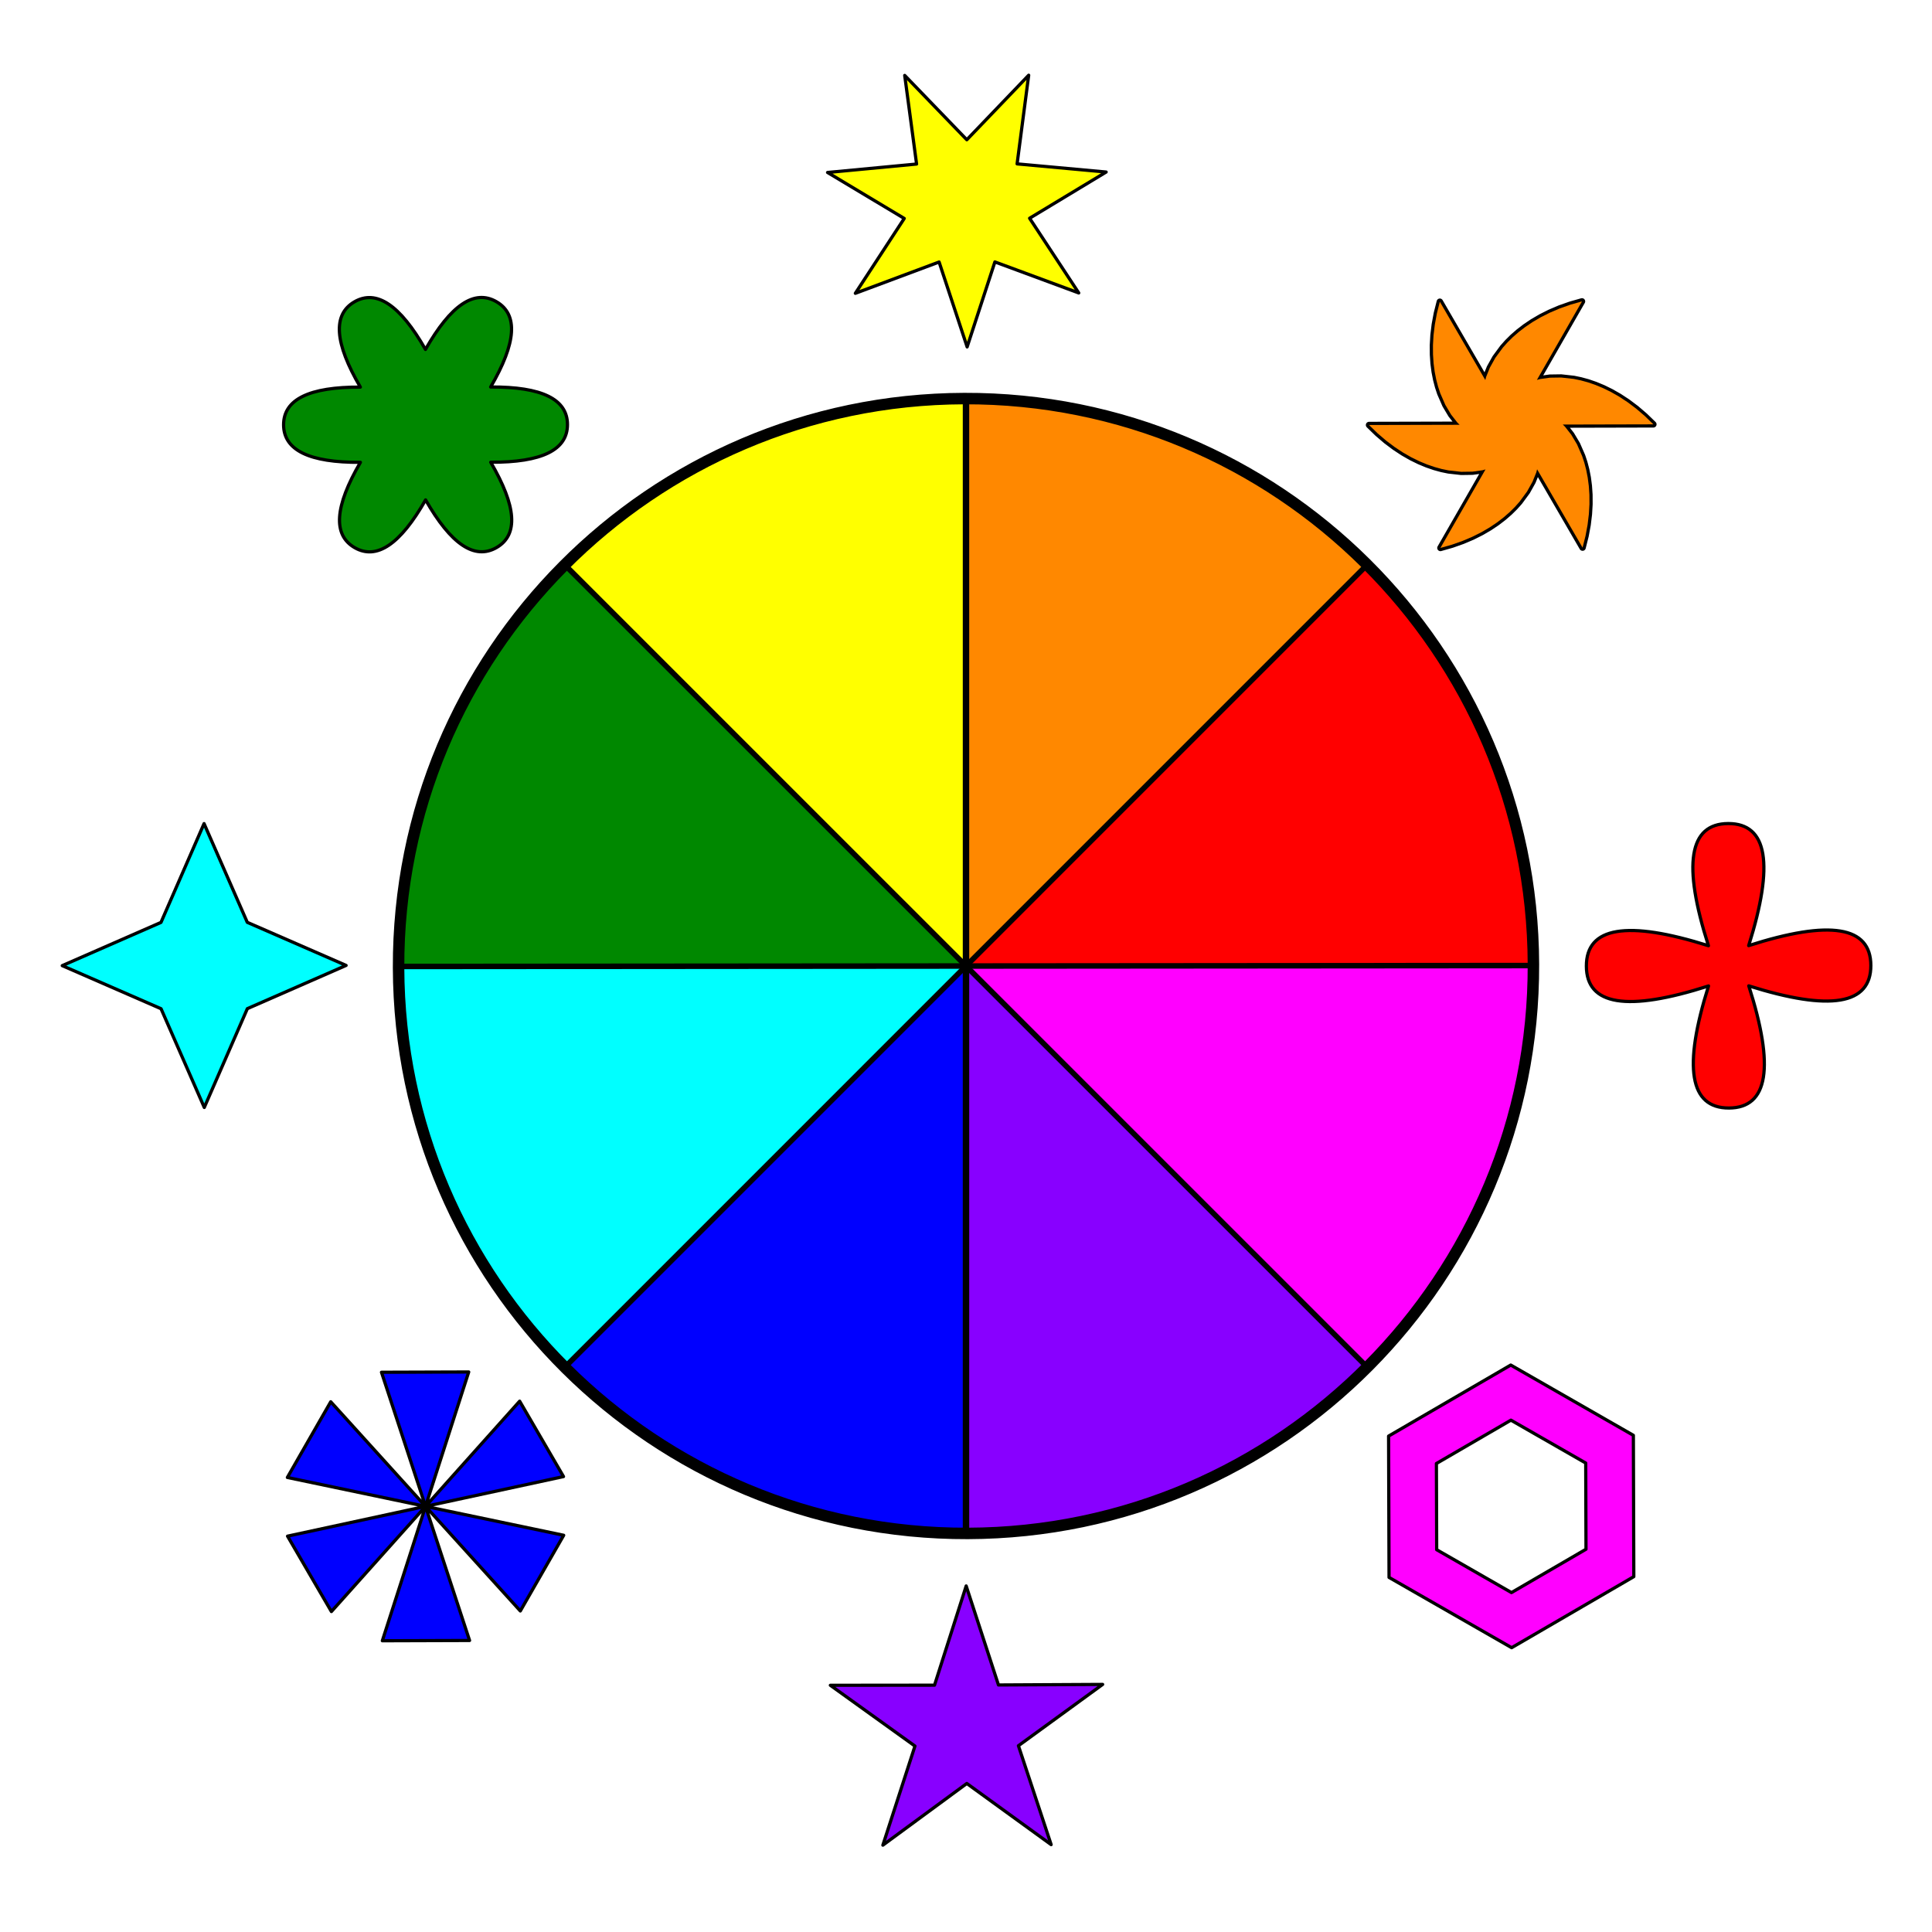
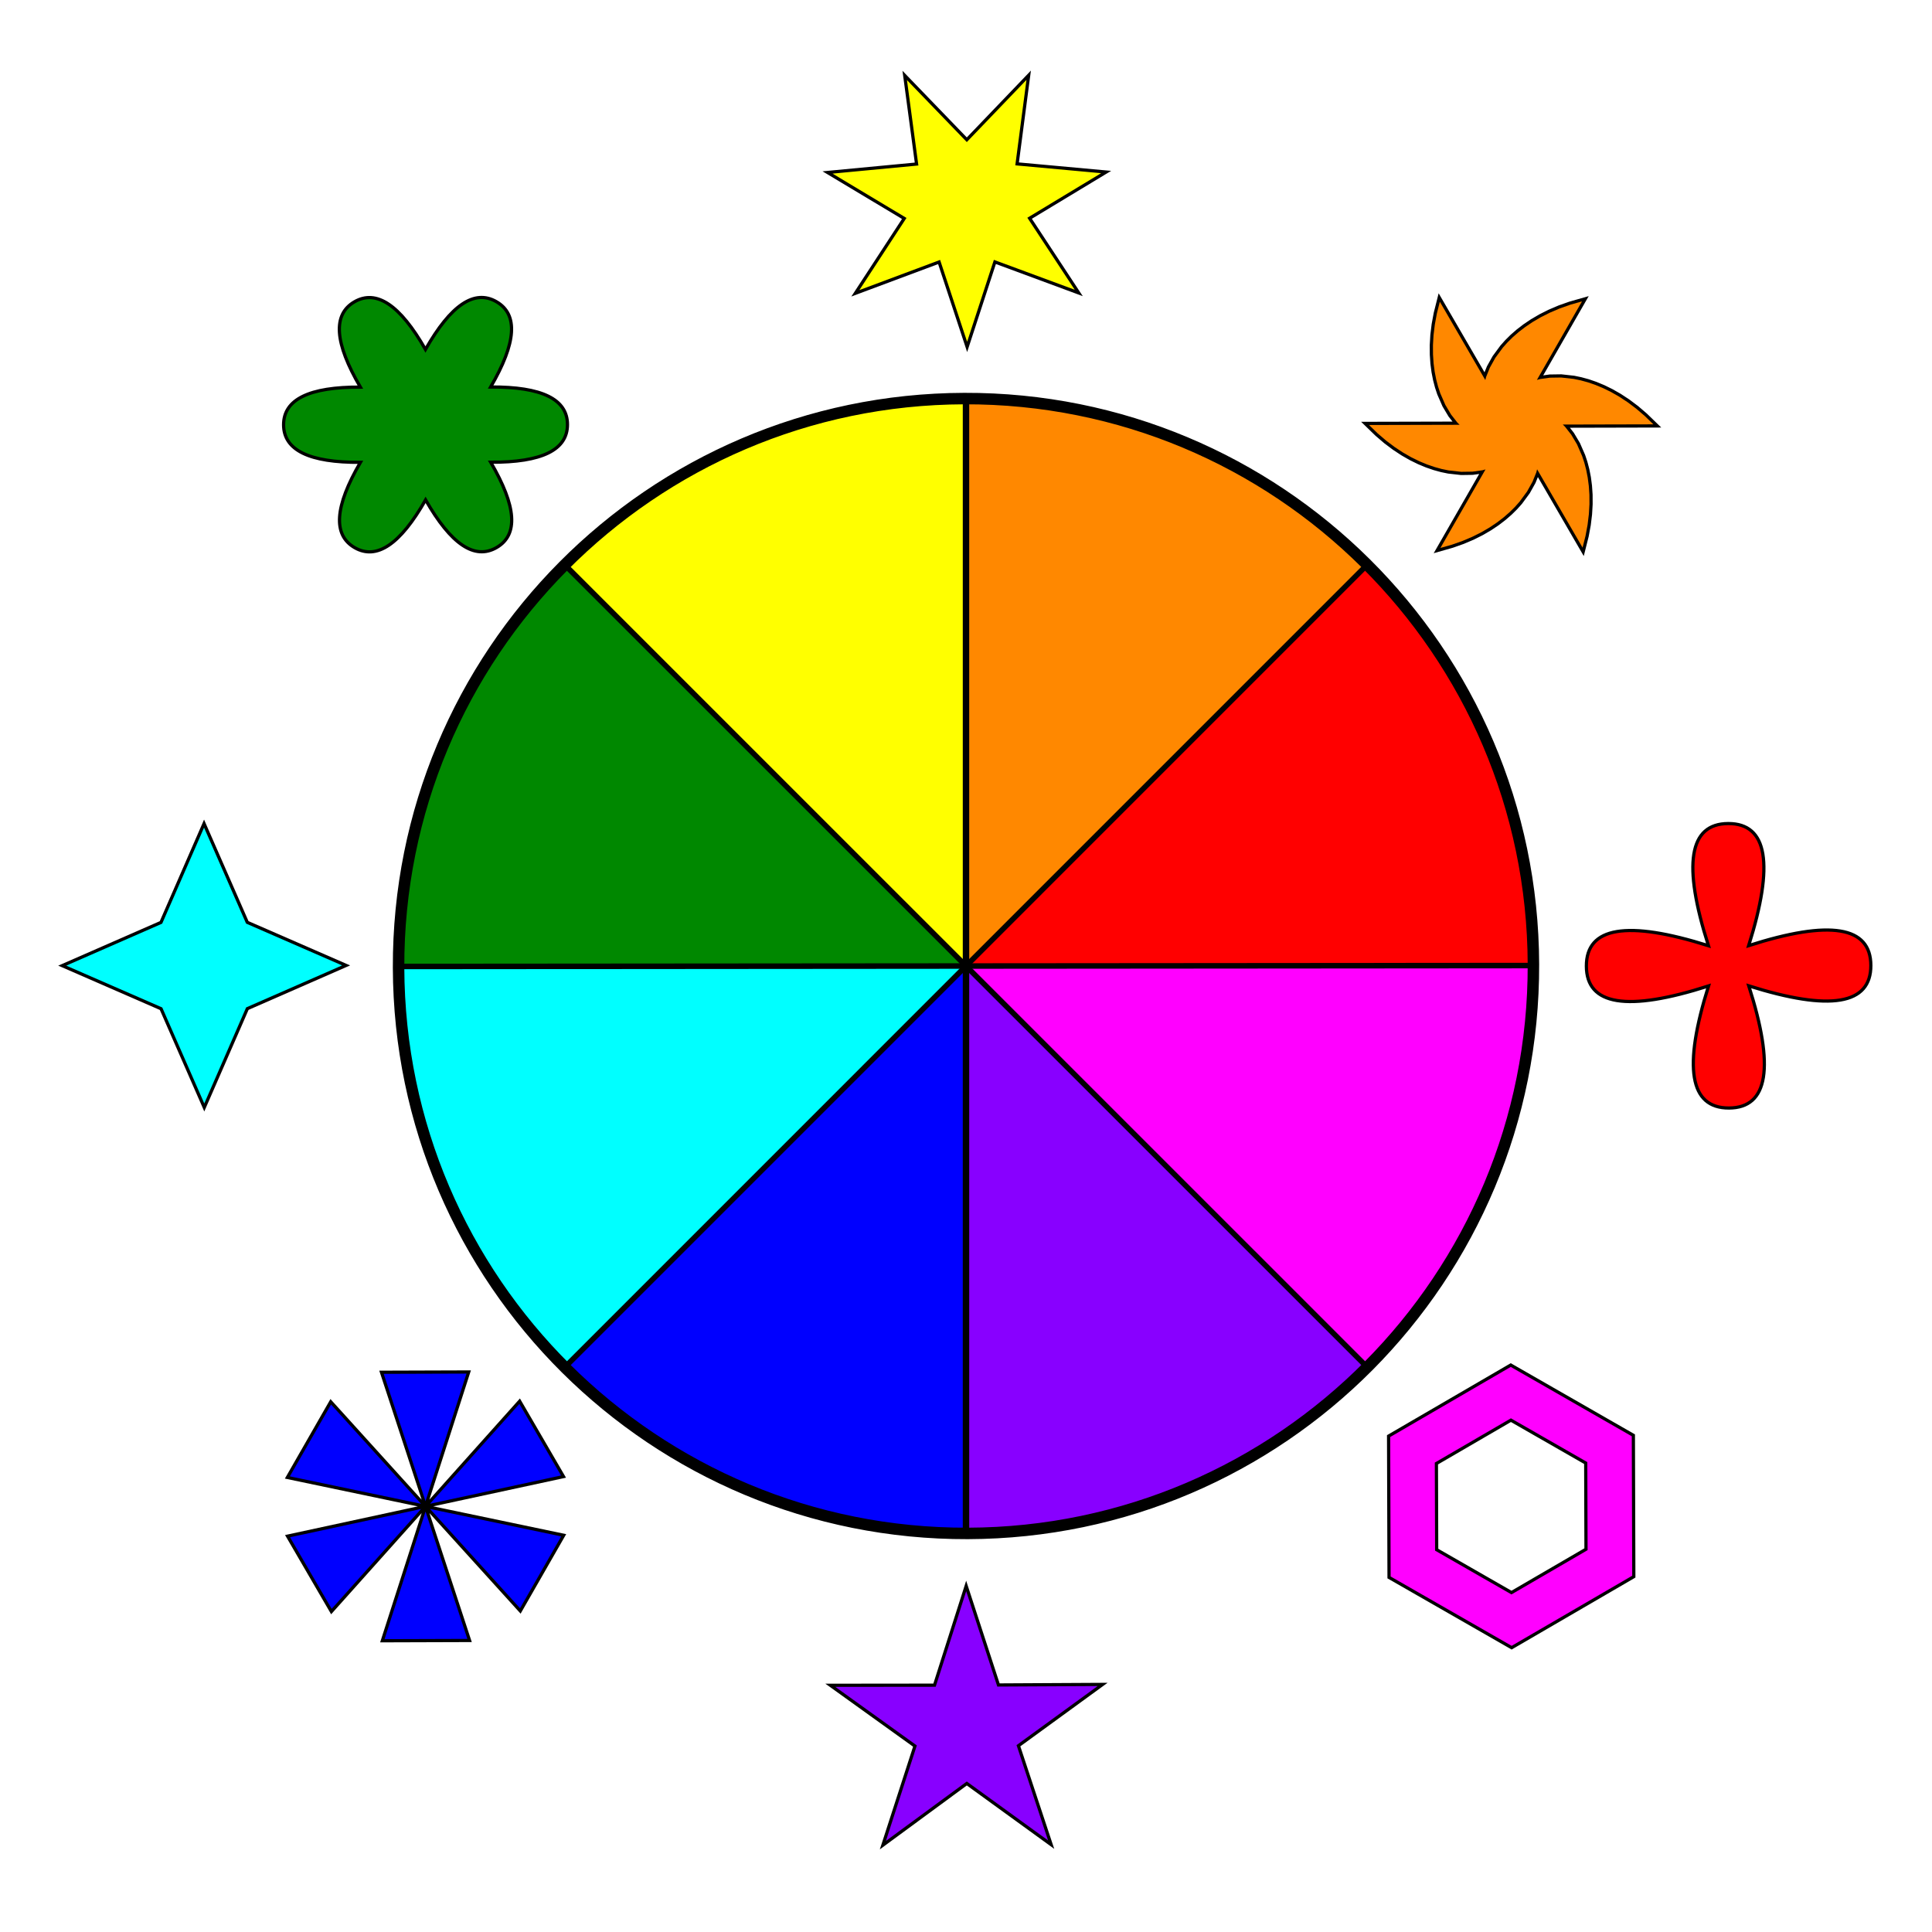
<svg xmlns="http://www.w3.org/2000/svg" viewBox="0,0,600,600" style="enable-background:new 0 0 600 600;" version="1.1">
  <defs />
  <g id="layer0">
    <path d="M300.281,299.933L176.287,424.72C143.192,391.835 124.515,347.149 124.367,300.493L300.281,299.933Z" fill="#00FFFF" />
-     <path d="M530.603,306.196C505.34,314.289 492.694,312.237 492.664,300.04C492.635,287.842 505.272,285.73 530.573,293.702C522.48,268.437 524.532,255.791 536.729,255.761C548.927,255.732 551.039,268.369 543.067,293.672C568.331,285.579 580.978,287.631 581.008,299.828C581.037,312.026 568.4,314.138 543.097,306.166C551.19,331.429 549.138,344.075 536.94,344.104C524.743,344.134 522.631,331.497 530.603,306.196L530.603,306.196Z" stroke="#000000" stroke-width="1" stroke-linecap="round" fill="#FF0000" stroke-linejoin="round" />
-     <path d="M107.483,299.819L76.819,313.247L63.442,343.933L50.014,313.269L19.328,299.889L49.992,286.463L63.372,255.777L76.798,286.442L107.483,299.819Z" stroke="#000000" stroke-width="1" stroke-linecap="round" fill="#00FFFF" stroke-linejoin="round" />
-     <path d="M152.376,120.188C168.274,120.089 176.227,123.976 176.233,131.849C176.239,139.723 168.293,143.624 152.395,143.55C160.43,157.269 161.039,166.1 154.222,170.043C147.406,173.986 140.055,169.054 132.171,155.248C124.308,169.066 116.965,174.01 110.142,170.078C103.319,166.146 103.915,157.314 111.929,143.582C96.029,143.681 88.077,139.794 88.07,131.919C88.064,124.046 96.011,120.146 111.91,120.22C103.874,106.501 103.265,97.67 110.081,93.727C116.898,89.785 124.249,94.716 132.134,108.522C139.996,94.704 147.339,89.76 154.161,93.692C160.984,97.624 160.389,106.456 152.376,120.188L152.376,120.188Z" stroke="#000000" stroke-width="1" stroke-linecap="round" fill="#008800" stroke-linejoin="round" />
-     <path d="M300.055,492.528L310.083,523.284L342.435,523.112L316.28,542.153L326.443,572.866L300.251,553.876L274.182,573.033L284.147,542.256L257.874,523.382L290.223,523.347L300.055,492.528Z" stroke="#000000" stroke-width="1" stroke-linecap="round" fill="#8800FF" stroke-linejoin="round" />
+     <path d="M530.603,306.196C505.34,314.289 492.694,312.237 492.664,300.04C492.635,287.842 505.272,285.73 530.573,293.702C522.48,268.437 524.532,255.791 536.729,255.761C548.927,255.732 551.039,268.369 543.067,293.672C568.331,285.579 580.978,287.631 581.008,299.828C581.037,312.026 568.4,314.138 543.097,306.166C551.19,331.429 549.138,344.075 536.94,344.104C524.743,344.134 522.631,331.497 530.603,306.196L530.603,306.196Z" stroke="#000000" stroke-width="1" stroke-linecap="round" fill="#FF0000" stroke-linejoin="miter" />
+     <path d="M107.483,299.819L76.819,313.247L63.442,343.933L50.014,313.269L19.328,299.889L49.992,286.463L63.372,255.777L76.798,286.442L107.483,299.819Z" stroke="#000000" stroke-width="1" stroke-linecap="round" fill="#00FFFF" stroke-linejoin="miter" />
+     <path d="M152.376,120.188C168.274,120.089 176.227,123.976 176.233,131.849C176.239,139.723 168.293,143.624 152.395,143.55C160.43,157.269 161.039,166.1 154.222,170.043C147.406,173.986 140.055,169.054 132.171,155.248C124.308,169.066 116.965,174.01 110.142,170.078C103.319,166.146 103.915,157.314 111.929,143.582C96.029,143.681 88.077,139.794 88.07,131.919C88.064,124.046 96.011,120.146 111.91,120.22C103.874,106.501 103.265,97.67 110.081,93.727C116.898,89.785 124.249,94.716 132.134,108.522C139.996,94.704 147.339,89.76 154.161,93.692C160.984,97.624 160.389,106.456 152.376,120.188L152.376,120.188Z" stroke="#000000" stroke-width="1" stroke-linecap="round" fill="#008800" stroke-linejoin="miter" />
+     <path d="M300.055,492.528L310.083,523.284L342.435,523.112L316.28,542.153L326.443,572.866L300.251,553.876L274.182,573.033L284.147,542.256L257.874,523.382L290.223,523.347L300.055,492.528Z" stroke="#000000" stroke-width="1" stroke-linecap="round" fill="#8800FF" stroke-linejoin="miter" />
    <path d="M300.281,299.933L425.068,423.928C392.182,457.022 347.496,475.698 300.841,475.847L300.281,299.933Z" fill="#8800FF" />
    <path d="M300.281,299.933L300.841,475.847C254.186,475.995 209.383,457.604 176.287,424.72L300.281,299.933Z" fill="#0000FF" />
-     <path d="M300.352,107.739L291.647,81.371L265.635,91.088L280.821,67.842L257.007,53.564L284.651,50.945L280.965,23.423L300.25,43.402L319.469,23.361L315.871,50.895L343.523,53.426L319.754,67.78L335.014,90.977L308.973,81.344L300.352,107.739Z" stroke="#000000" stroke-width="1" stroke-linecap="round" fill="#FFFF00" stroke-linejoin="round" />
-     <path d="M469.177,423.927L507.257,445.751L507.396,489.639L469.456,511.705L431.379,489.881L431.239,445.994L469.177,423.927ZM469.231,441.044L446.089,454.505L446.174,481.276L469.402,494.589L492.545,481.128L492.46,454.357L469.231,441.044Z" stroke="#000000" stroke-width="1" stroke-linecap="round" fill="#FF00FF" stroke-linejoin="round" />
-     <path d="M132.151,467.815L118.473,426.167L145.565,426.08L132.151,467.815L161.383,435.144L175.002,458.565L132.151,467.815L175.06,476.795L161.59,500.3L132.151,467.815L145.831,509.466L118.739,509.552L132.151,467.815L102.922,500.487L89.3,477.068L132.151,467.815L89.242,458.838L102.714,435.331L132.151,467.815Z" stroke="#000000" stroke-width="1" stroke-linecap="round" fill="#0000FF" stroke-linejoin="round" />
+     <path d="M300.352,107.739L291.647,81.371L265.635,91.088L280.821,67.842L257.007,53.564L284.651,50.945L280.965,23.423L300.25,43.402L319.469,23.361L315.871,50.895L343.523,53.426L319.754,67.78L335.014,90.977L308.973,81.344L300.352,107.739Z" stroke="#000000" stroke-width="1" stroke-linecap="round" fill="#FFFF00" stroke-linejoin="miter" />
+     <path d="M469.177,423.927L507.257,445.751L507.396,489.639L469.456,511.705L431.379,489.881L431.239,445.994L469.177,423.927ZM469.231,441.044L446.089,454.505L446.174,481.276L469.402,494.589L492.545,481.128L492.46,454.357L469.231,441.044Z" stroke="#000000" stroke-width="1" stroke-linecap="round" fill="#FF00FF" stroke-linejoin="miter" />
+     <path d="M132.151,467.815L118.473,426.167L145.565,426.08L132.151,467.815L161.383,435.144L175.002,458.565L132.151,467.815L175.06,476.795L161.59,500.3L132.151,467.815L145.831,509.466L118.739,509.552L132.151,467.815L102.922,500.487L89.3,477.068L132.151,467.815L89.242,458.838L102.714,435.331L132.151,467.815Z" stroke="#000000" stroke-width="1" stroke-linecap="round" fill="#0000FF" stroke-linejoin="miter" />
    <path d="M300.281,299.933L476.194,299.373C476.343,346.028 457.952,390.832 425.068,423.928L300.281,299.933Z" fill="#FF00FF" />
    <path d="M300.281,299.933L175.495,175.94C208.38,142.844 253.065,124.168 299.72,124.019L300.281,299.933Z" fill="#FFFF00" />
-     <path d="M468.255,133.735L491.299,93.6L487.703,94.624L484.385,95.797L481.34,97.096L478.554,98.496L476.021,99.976L473.728,101.515L471.667,103.096L469.821,104.704L468.185,106.323L466.743,107.941L464.395,111.127L462.688,114.187L461.526,117.067L460.824,119.727L460.504,122.142L460.49,124.301L460.901,127.053L461.67,129.242L462.989,131.37L464.755,132.967L466.917,133.796L468.255,133.735ZM470.388,133.73L447.154,93.706L446.241,97.332L445.599,100.791L445.199,104.079L445.019,107.191L445.035,110.126L445.22,112.879L445.559,115.457L446.03,117.857L446.613,120.085L447.294,122.142L448.879,125.768L450.676,128.778L452.589,131.224L454.543,133.16L456.472,134.646L458.335,135.738L460.925,136.756L463.206,137.186L465.707,137.107L467.973,136.376L469.772,134.92L470.388,133.73ZM471.45,131.88L425.172,131.991L427.855,134.593L430.53,136.88L433.178,138.868L435.784,140.581L438.332,142.036L440.812,143.25L443.211,144.246L445.525,145.039L447.745,145.648L449.868,146.086L453.8,146.527L457.305,146.476L460.382,146.042L463.035,145.319L465.288,144.39L467.164,143.321L469.34,141.588L470.852,139.829L472.035,137.623L472.535,135.295L472.173,133.007L471.45,131.88ZM470.379,130.036L447.337,170.169L450.932,169.145L454.248,167.972L457.295,166.675L460.082,165.273L462.614,163.795L464.906,162.254L466.969,160.673L468.812,159.067L470.451,157.448L471.893,155.83L474.238,152.644L475.948,149.582L477.11,146.704L477.811,144.042L478.132,141.627L478.146,139.468L477.732,136.716L476.965,134.527L475.646,132.402L473.881,130.804L471.718,129.973L470.379,130.036ZM468.246,130.041L491.482,170.063L492.394,166.437L493.037,162.978L493.434,159.691L493.614,156.578L493.601,153.645L493.413,150.89L493.074,148.312L492.606,145.912L492.022,143.686L491.341,141.627L489.756,138.003L487.96,134.991L486.047,132.545L484.093,130.609L482.161,129.123L480.298,128.031L477.709,127.013L475.43,126.583L472.928,126.662L470.662,127.393L468.862,128.852L468.246,130.041ZM467.184,131.891L513.464,131.78L510.779,129.176L508.105,126.891L505.455,124.901L502.851,123.188L500.303,121.736L497.824,120.519L495.424,119.525L493.11,118.73L490.888,118.124L488.767,117.683L484.835,117.244L481.329,117.295L478.254,117.727L475.6,118.45L473.348,119.381L471.471,120.448L469.293,122.181L467.783,123.942L466.601,126.146L466.098,128.474L466.462,130.762L467.184,131.891Z" stroke="#000000" stroke-width="2" stroke-linecap="round" fill="#FF8800" stroke-linejoin="round" style="mix-blend-mode: source-over; paint-order: stroke fill markers" />
+     <path d="M468.255,133.735L491.299,93.6L487.703,94.624L484.385,95.797L481.34,97.096L478.554,98.496L476.021,99.976L473.728,101.515L471.667,103.096L469.821,104.704L468.185,106.323L466.743,107.941L464.395,111.127L462.688,114.187L461.526,117.067L460.824,119.727L460.504,122.142L460.49,124.301L460.901,127.053L461.67,129.242L462.989,131.37L464.755,132.967L466.917,133.796L468.255,133.735ZM470.388,133.73L447.154,93.706L446.241,97.332L445.599,100.791L445.199,104.079L445.019,107.191L445.035,110.126L445.22,112.879L445.559,115.457L446.03,117.857L446.613,120.085L447.294,122.142L448.879,125.768L450.676,128.778L452.589,131.224L454.543,133.16L456.472,134.646L458.335,135.738L460.925,136.756L463.206,137.186L465.707,137.107L467.973,136.376L469.772,134.92L470.388,133.73ZM471.45,131.88L425.172,131.991L427.855,134.593L430.53,136.88L433.178,138.868L435.784,140.581L438.332,142.036L440.812,143.25L443.211,144.246L445.525,145.039L447.745,145.648L449.868,146.086L453.8,146.527L457.305,146.476L460.382,146.042L463.035,145.319L465.288,144.39L467.164,143.321L469.34,141.588L470.852,139.829L472.035,137.623L472.535,135.295L472.173,133.007L471.45,131.88ZM470.379,130.036L447.337,170.169L450.932,169.145L454.248,167.972L457.295,166.675L460.082,165.273L462.614,163.795L464.906,162.254L466.969,160.673L468.812,159.067L470.451,157.448L471.893,155.83L474.238,152.644L475.948,149.582L477.11,146.704L477.811,144.042L478.132,141.627L478.146,139.468L477.732,136.716L476.965,134.527L475.646,132.402L473.881,130.804L471.718,129.973L470.379,130.036ZM468.246,130.041L491.482,170.063L492.394,166.437L493.037,162.978L493.434,159.691L493.614,156.578L493.601,153.645L493.413,150.89L493.074,148.312L492.606,145.912L492.022,143.686L491.341,141.627L489.756,138.003L487.96,134.991L486.047,132.545L484.093,130.609L482.161,129.123L480.298,128.031L477.709,127.013L475.43,126.583L472.928,126.662L470.662,127.393L468.862,128.852L468.246,130.041ZM467.184,131.891L513.464,131.78L510.779,129.176L508.105,126.891L505.455,124.901L502.851,123.188L500.303,121.736L497.824,120.519L495.424,119.525L493.11,118.73L490.888,118.124L488.767,117.683L484.835,117.244L481.329,117.295L478.254,117.727L475.6,118.45L473.348,119.381L471.471,120.448L469.293,122.181L467.783,123.942L466.601,126.146L466.098,128.474L466.462,130.762L467.184,131.891Z" stroke="#000000" stroke-width="2" stroke-linecap="round" fill="#FF8800" stroke-linejoin="miter" style="mix-blend-mode: source-over; paint-order: stroke fill markers" />
    <path d="M300.281,299.933L299.72,124.019C346.376,123.87 391.18,142.262 424.275,175.147L300.281,299.933Z" fill="#FF8800" />
    <path d="M300.041,300.459L424.036,175.673C457.13,208.558 475.807,253.243 475.955,299.898L300.041,300.459Z" fill="#FF0000" />
    <path d="M300.281,299.857L124.367,300.417C124.218,253.762 142.609,208.959 175.495,175.863L300.281,299.857Z" fill="#008800" />
    <path d="M299.432,122.001C397.739,121.688 477.686,201.127 477.999,299.432C478.312,397.739 398.873,477.686 300.566,477.999C202.261,478.312 122.314,398.873 122.001,300.566C121.688,202.261 201.127,122.314 299.432,122.001L299.432,122.001ZM299.444,125.561C203.105,125.868 125.254,204.216 125.561,300.555C125.868,396.895 204.216,474.746 300.555,474.439C396.895,474.132 474.746,395.784 474.439,299.444C474.132,203.105 395.784,125.254 299.444,125.561L299.444,125.561Z" fill="#000000" />
    <path d="M299,123.5L301,123.5L301,476.5L299,476.5L299,123.5Z" fill="#000000" />
    <path d="M175,176.205L176.168,175L425,423.795L423.832,425L175,176.205Z" fill="#000000" />
    <path d="M476.499,299L476.5,300.714L123.501,301L123.5,299.286L476.499,299Z" fill="#000000" />
    <path d="M423.8,175L425,176.174L176.2,425L175,423.826L423.8,175Z" fill="#000000" />
  </g>
</svg>
